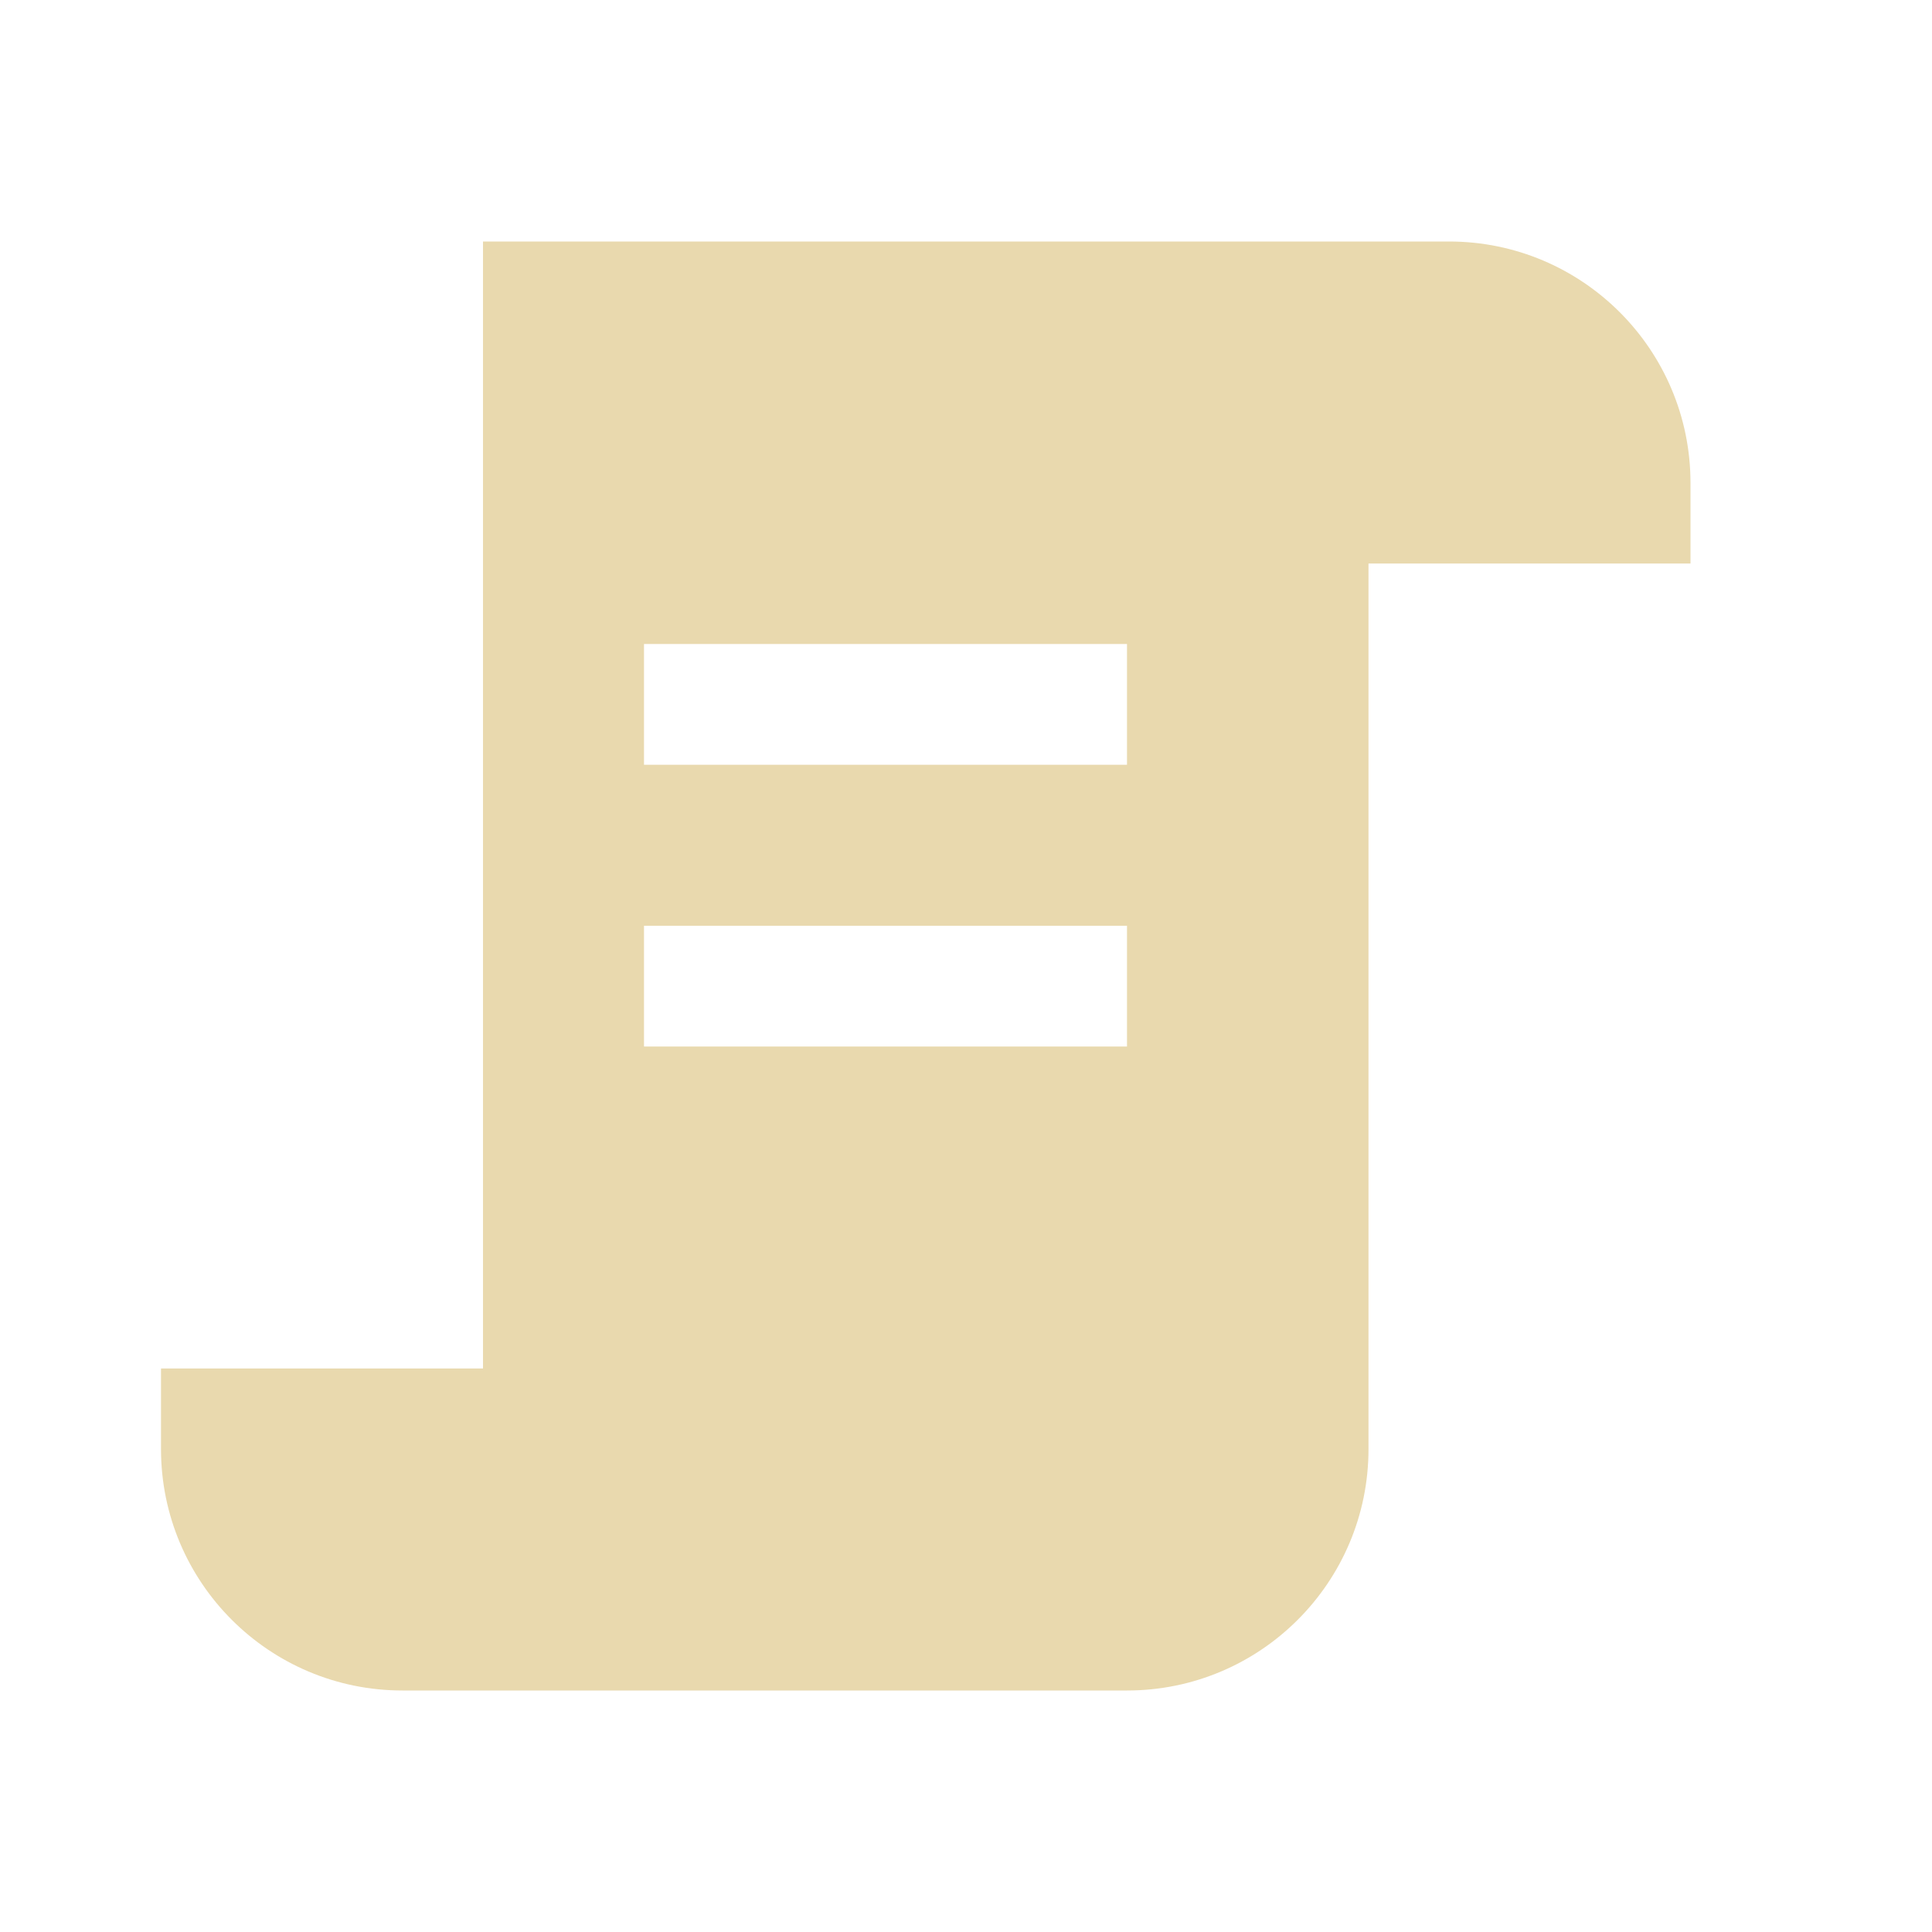
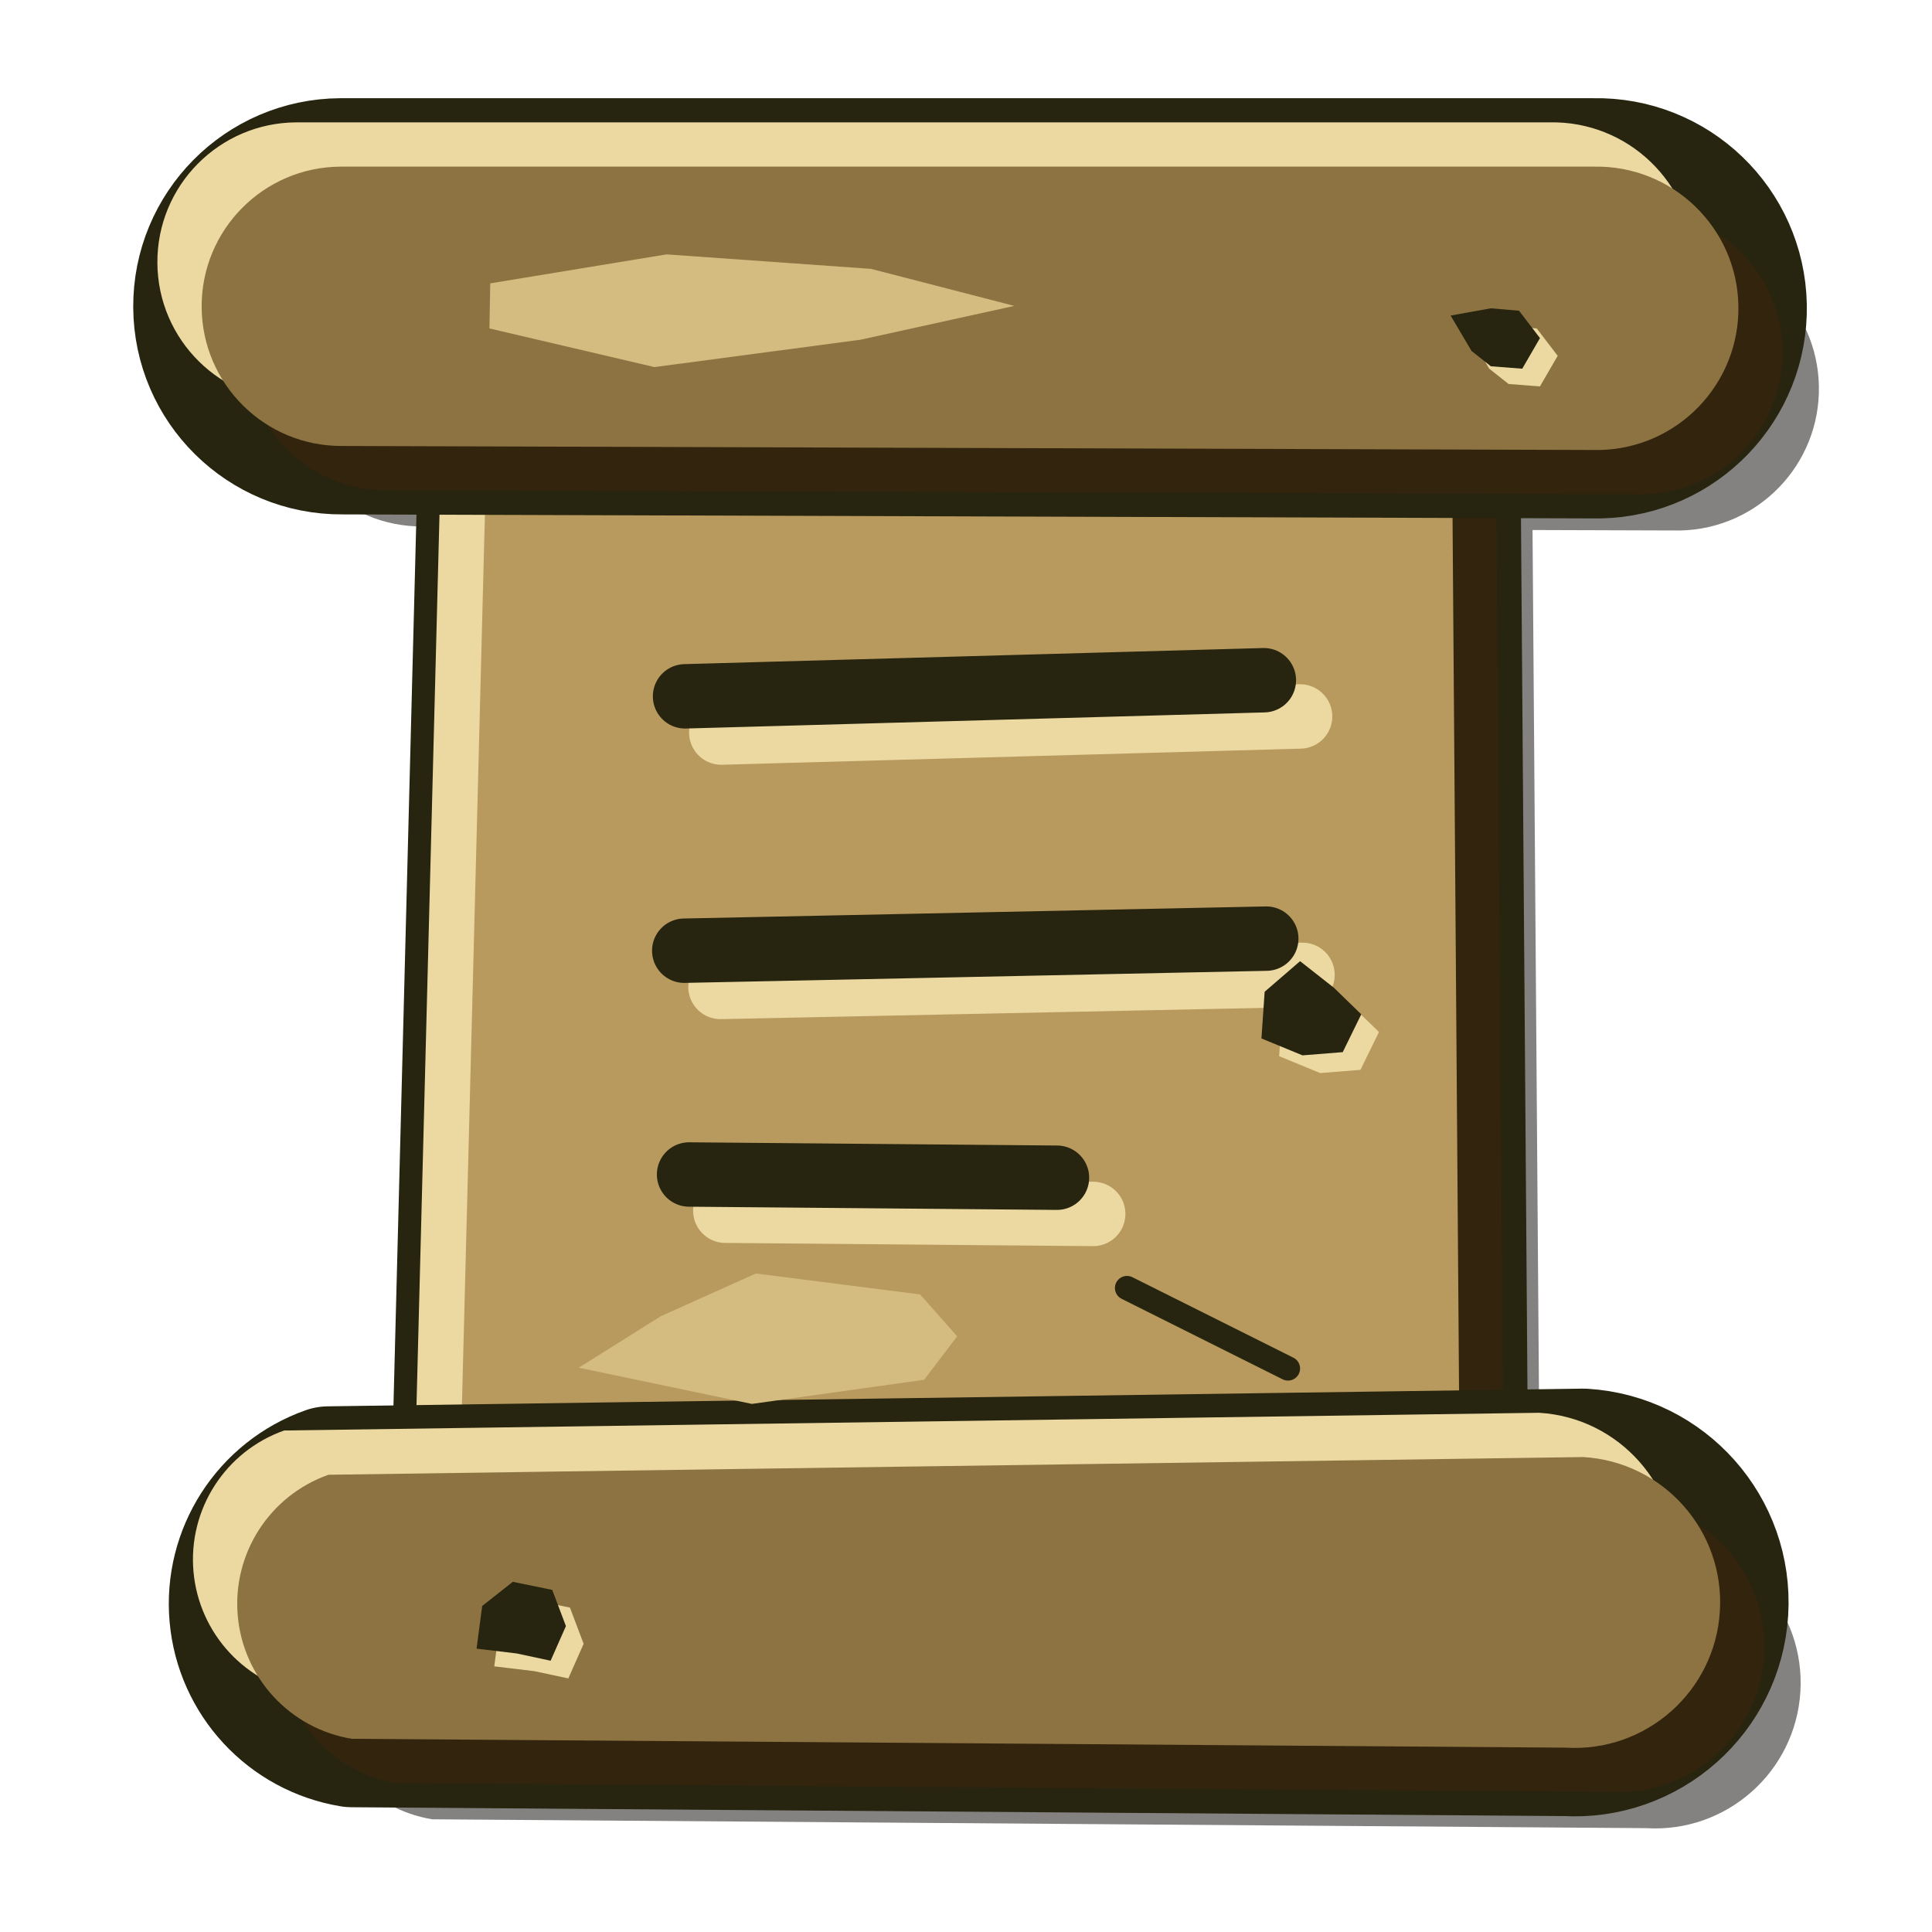
- <svg xmlns="http://www.w3.org/2000/svg" width="48" height="48" viewBox="0 0 24 24" fill="#e9d9ae">
-   <path fill-rule="evenodd" d="M6 3h12a3 3 0 0 1 3 3v1h-4v11a3 3 0 0 1-3 3H5a3 3 0 0 1-3-3v-1h4zM8 8h6v1.500H8zM8 11.500h6V13H8z" />
+ <svg xmlns="http://www.w3.org/2000/svg" width="48" height="48" viewBox="0 0 24 24">
+   <g transform="translate(1 1)" opacity="0.5">
+     <path fill="#0a0502" d="M6.07 4.60L18.03 4.55L18.14 19.31L5.69 19.32z" />
+     <path fill="#0a0502" d="M4.23 2.07L19.80 2.07A1.7 1.7 0 0 1 19.87 5.59L4.25 5.54A1.7 1.7 0 0 1 4.23 2.07z" />
+     <path fill="#0a0502" d="M4.08 18.32L19.67 18.10A1.7 1.7 0 0 1 19.45 21.71L4.37 21.60A1.7 1.7 0 0 1 4.08 18.32z" />
+   </g>
+   <path fill="none" stroke="#27240f" stroke-width="1.7" stroke-linecap="round" stroke-linejoin="round" d="M6.07 4.60L18.03 4.55L18.14 19.31L5.69 19.32z" />
+   <g transform="translate(0.55 0.55)">
+     <path fill="#33240e" d="M6.07 4.60L18.03 4.55L18.14 19.31L5.69 19.32z" />
+   </g>
+   <g transform="translate(-0.55 -0.55)">
+     <path fill="#ecd9a2" d="M6.07 4.60L18.03 4.55L18.14 19.31L5.69 19.32z" />
+   </g>
+   <path fill="#b89a5e" d="M6.07 4.60L18.03 4.55L18.14 19.31L5.69 19.32z" />
+   <path fill="none" stroke="#27240f" stroke-width="1.7" stroke-linecap="round" stroke-linejoin="round" d="M4.23 2.07L19.80 2.07A1.7 1.7 0 0 1 19.87 5.59L4.25 5.54A1.7 1.7 0 0 1 4.23 2.07z" />
+   <g transform="translate(0.55 0.55)">
+     <path fill="#33240e" d="M4.23 2.07L19.80 2.07A1.7 1.7 0 0 1 19.87 5.59L4.25 5.54A1.7 1.7 0 0 1 4.23 2.07z" />
+   </g>
+   <g transform="translate(-0.55 -0.55)">
+     <path fill="#ecd9a2" d="M4.23 2.07L19.80 2.07A1.7 1.7 0 0 1 19.87 5.59L4.25 5.54A1.7 1.7 0 0 1 4.23 2.07z" />
+   </g>
+   <path fill="#8d7342" d="M4.23 2.07L19.80 2.07A1.7 1.7 0 0 1 19.87 5.59L4.25 5.54A1.7 1.7 0 0 1 4.23 2.07z" />
+   <path fill="none" stroke="#27240f" stroke-width="1.7" stroke-linecap="round" stroke-linejoin="round" d="M4.08 18.32L19.67 18.10A1.7 1.7 0 0 1 19.45 21.71L4.37 21.60A1.7 1.7 0 0 1 4.08 18.32z" />
+   <g transform="translate(0.55 0.55)">
+     <path fill="#33240e" d="M4.08 18.32L19.67 18.10A1.7 1.7 0 0 1 19.45 21.71L4.37 21.60A1.7 1.7 0 0 1 4.08 18.32z" />
+   </g>
+   <g transform="translate(-0.55 -0.55)">
+     <path fill="#ecd9a2" d="M4.08 18.32L19.67 18.10A1.7 1.7 0 0 1 19.45 21.71L4.37 21.60A1.7 1.7 0 0 1 4.08 18.32z" />
+   </g>
+   <path fill="#8d7342" d="M4.08 18.32L19.67 18.10A1.7 1.7 0 0 1 19.45 21.71L4.37 21.60A1.7 1.7 0 0 1 4.08 18.32z" />
+   <path fill="#d4bc80" d="M12.60 3.80L10.69 4.22L8.13 4.56L6.08 4.08L6.09 3.52L8.28 3.16L10.82 3.34z" />
+   <path fill="#d4bc80" d="M11.89 16.60L11.48 17.14L9.34 17.44L7.19 16.99L8.21 16.35L9.39 15.82L11.43 16.08z" />
+   <g transform="translate(0.45 0.45)">
+     <path fill="none" stroke="#ecd9a2" stroke-width="0.8" stroke-linecap="round" stroke-linejoin="round" d="M8.51 8.65L15.70 8.45M8.50 11.81L15.73 11.66M8.56 14.59L13.13 14.63" />
+   </g>
+   <path fill="none" stroke="#27240f" stroke-width="0.8" stroke-linecap="round" stroke-linejoin="round" d="M8.51 8.65L15.70 8.45M8.50 11.81L15.73 11.66M8.56 14.59L13.13 14.63" />
+   <g transform="translate(0.22 0.22)">
+     <path fill="#ecd9a2" d="M16.91 12.60L16.68 13.07L16.18 13.11L15.67 12.90L15.71 12.32L16.15 11.94L16.57 12.27z" />
+   </g>
+   <path fill="#27240f" d="M16.91 12.60L16.68 13.07L16.18 13.11L15.67 12.90L15.71 12.32L16.15 11.94L16.57 12.27z" />
+   <g transform="translate(0.22 0.22)">
+     <path fill="#ecd9a2" d="M19.13 4.20L18.91 4.58L18.52 4.55L18.28 4.36L18.02 3.92L18.52 3.83L18.87 3.86z" />
+   </g>
+   <path fill="#27240f" d="M19.13 4.20L18.91 4.58L18.52 4.55L18.28 4.36L18.02 3.92L18.52 3.83L18.87 3.86z" />
+   <g transform="translate(0.22 0.22)">
+     <path fill="#ecd9a2" d="M7.03 20.20L6.84 20.63L6.42 20.54L5.92 20.48L5.99 19.95L6.37 19.65L6.86 19.75z" />
+   </g>
+   <path fill="#27240f" d="M7.03 20.20L6.84 20.63L6.42 20.54L5.92 20.48L5.99 19.95L6.37 19.65L6.86 19.75z" />
+   <path fill="none" stroke="#27240f" stroke-width="0.3" stroke-linecap="round" stroke-linejoin="round" d="M14 16l2 1" />
</svg>
